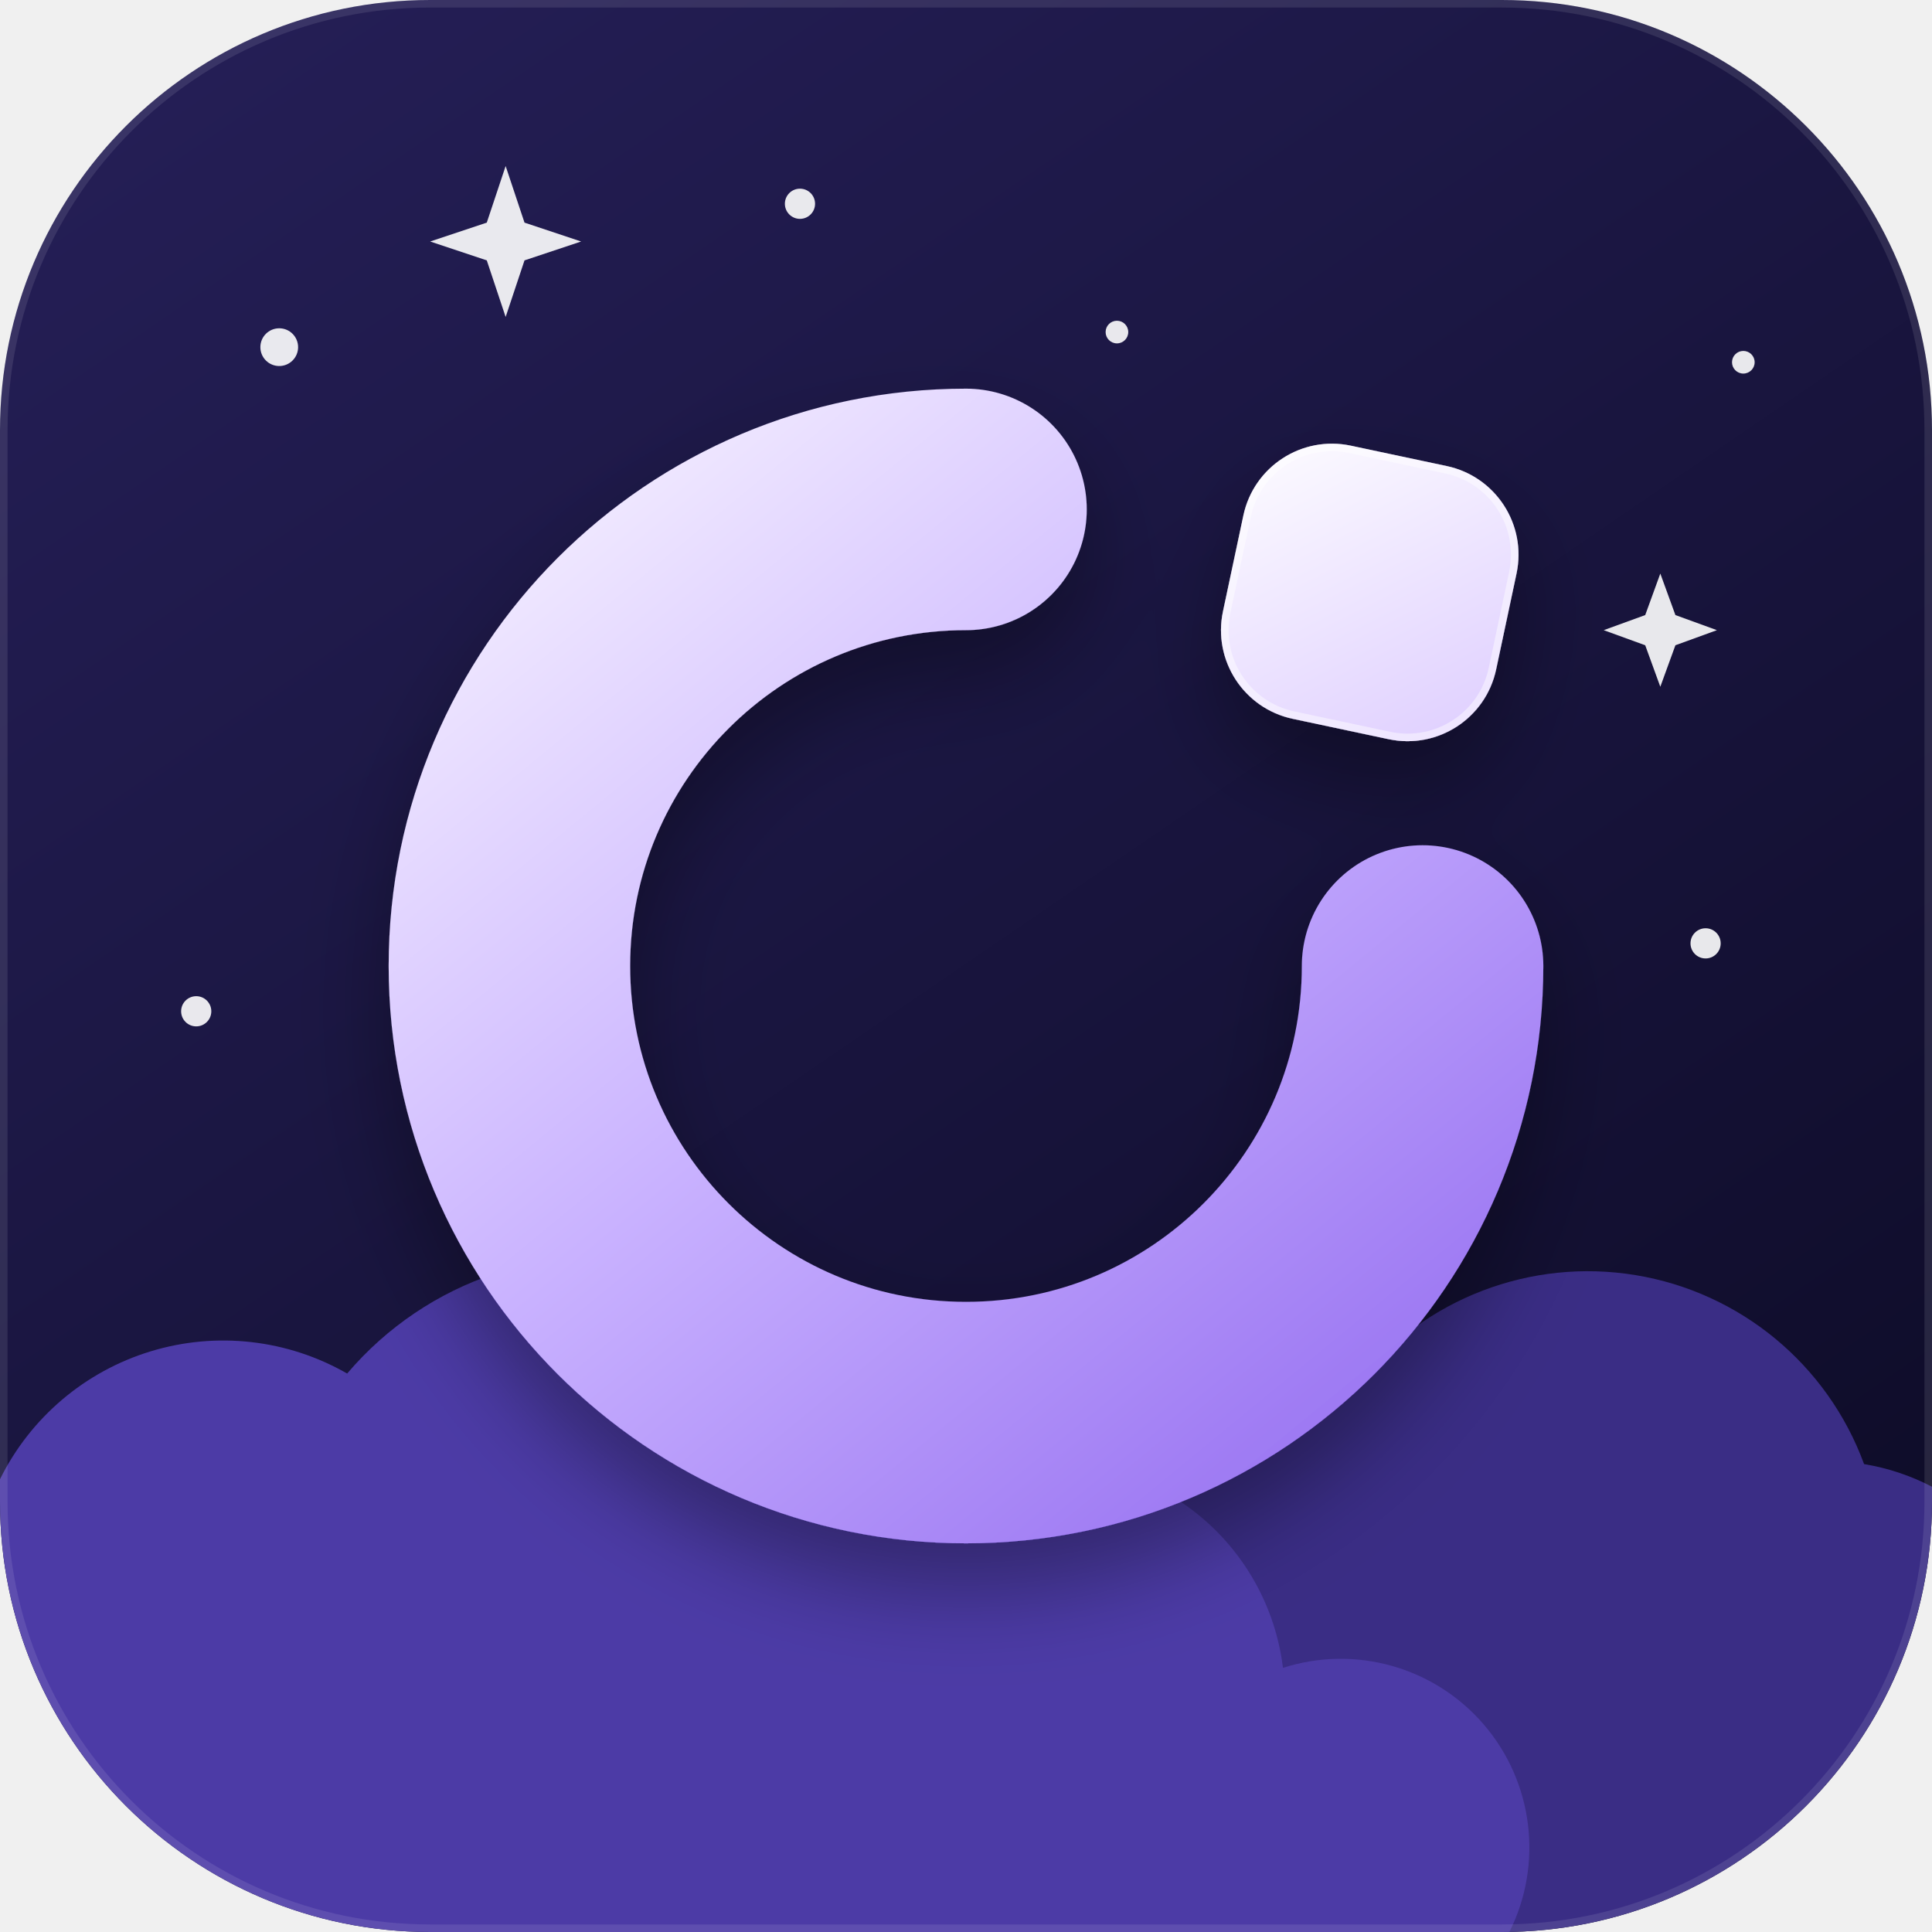
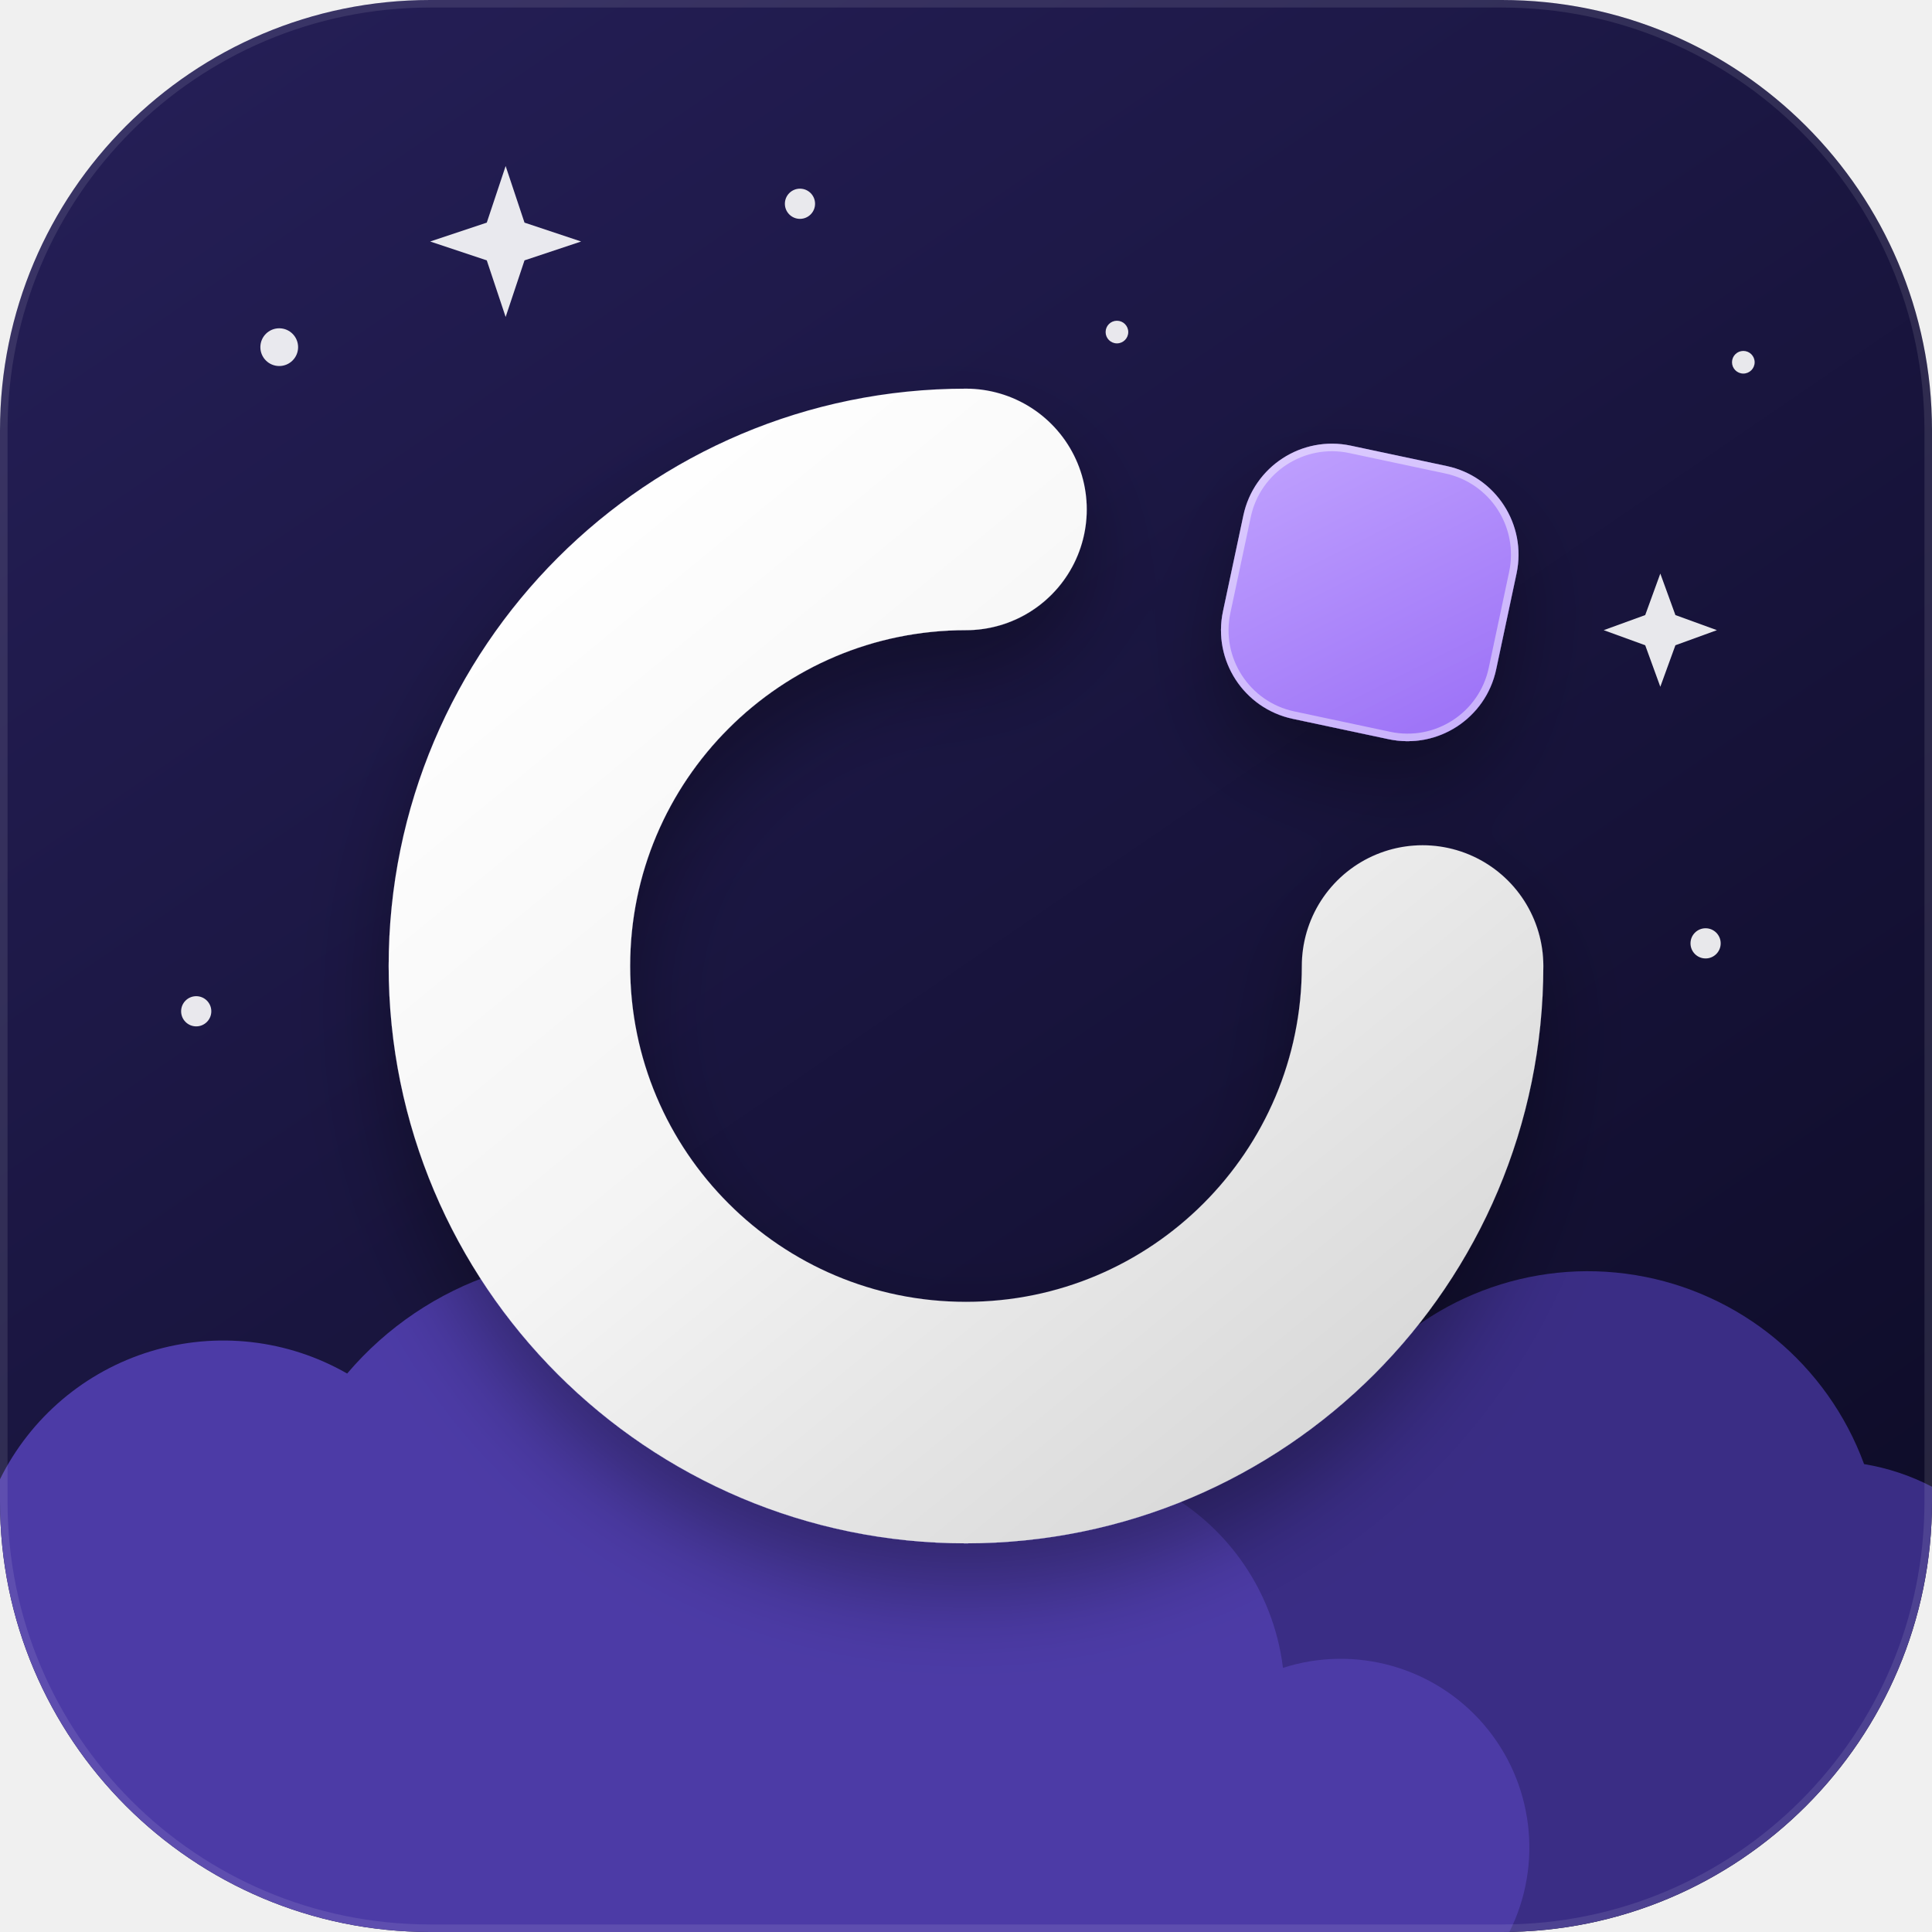
<svg xmlns="http://www.w3.org/2000/svg" fill="none" viewBox="0 0 512 512">
  <defs>
    <linearGradient gradientUnits="userSpaceOnUse" id="tile" x1="80" x2="430" y1="0" y2="512">
      <stop stop-color="#241E55" />
      <stop offset="1" stop-color="#0D0B26" />
    </linearGradient>
    <linearGradient gradientUnits="userSpaceOnUse" id="orbit" x1="148" x2="355" y1="133" y2="385">
-       <stop stop-color="#F1EAFF" />
-       <stop offset=".48" stop-color="#C9B2FF" />
-       <stop offset="1" stop-color="#9B76F2" />
+       <stop stop-color="#FFFFFF" />
+       <stop offset=".48" stop-color="#F4F4F4" />
+       <stop offset="1" stop-color="#D8D8D8" />
    </linearGradient>
    <linearGradient gradientUnits="userSpaceOnUse" id="object" x1="325" x2="402" y1="115" y2="211">
-       <stop stop-color="#FFFFFF" />
-       <stop offset="1" stop-color="#D9C6FF" />
+       <stop stop-color="#C3A6FF" />
+       <stop offset="1" stop-color="#9466F5" />
    </linearGradient>
    <filter filterUnits="userSpaceOnUse" height="512" id="shadow" width="512" x="0" y="0">
      <feDropShadow dx="0" dy="12" flood-color="#000000" flood-opacity=".35" stdDeviation="12" />
    </filter>
    <clipPath id="clip">
      <rect height="512" rx="114" width="512" />
    </clipPath>
  </defs>
  <rect fill="url(#tile)" height="512" rx="114" width="512" />
  <g clip-path="url(#clip)">
    <g fill="#FFFFFF" fill-opacity="0.9">
      <circle cx="74" cy="92" r="5" />
      <circle cx="212" cy="54" r="4" />
      <circle cx="452" cy="250" r="4" />
      <circle cx="52" cy="268" r="4" />
      <circle cx="296" cy="88" r="3" />
      <circle cx="462" cy="96" r="3" />
      <path d="M134 44l5 15 15 5-15 5-5 15-5-15-15-5 15-5zM440 152l4 11 11 4-11 4-4 11-4-11-11-4 11-4z" />
    </g>
    <path d="M250 512V402a62 62 0 0 1 110-36 78 78 0 0 1 134 22 60 60 0 0 1 18 6V512z" fill="#3A2D85" />
    <path d="M0 512V392a66 66 0 0 1 92-28 88 88 0 0 1 152 34 62 62 0 0 1 96 44 50 50 0 0 1 60 70z" fill="#4C3BA6" />
  </g>
  <rect height="510" rx="113" stroke="white" stroke-opacity=".10" stroke-width="2" width="510" x="1" y="1" />
  <g filter="url(#shadow)">
    <path d="M256 135C189.17 135 135 189.17 135 256S189.17 377 256 377 377 322.83 377 256" stroke="url(#orbit)" stroke-linecap="round" stroke-width="64" />
    <rect fill="url(#object)" height="74" rx="24" transform="rotate(12 363 157)" width="74" x="326" y="120" />
    <rect height="72" rx="23" stroke="white" stroke-opacity=".45" stroke-width="2" transform="rotate(12 363 157)" width="72" x="327" y="121" />
  </g>
</svg>
